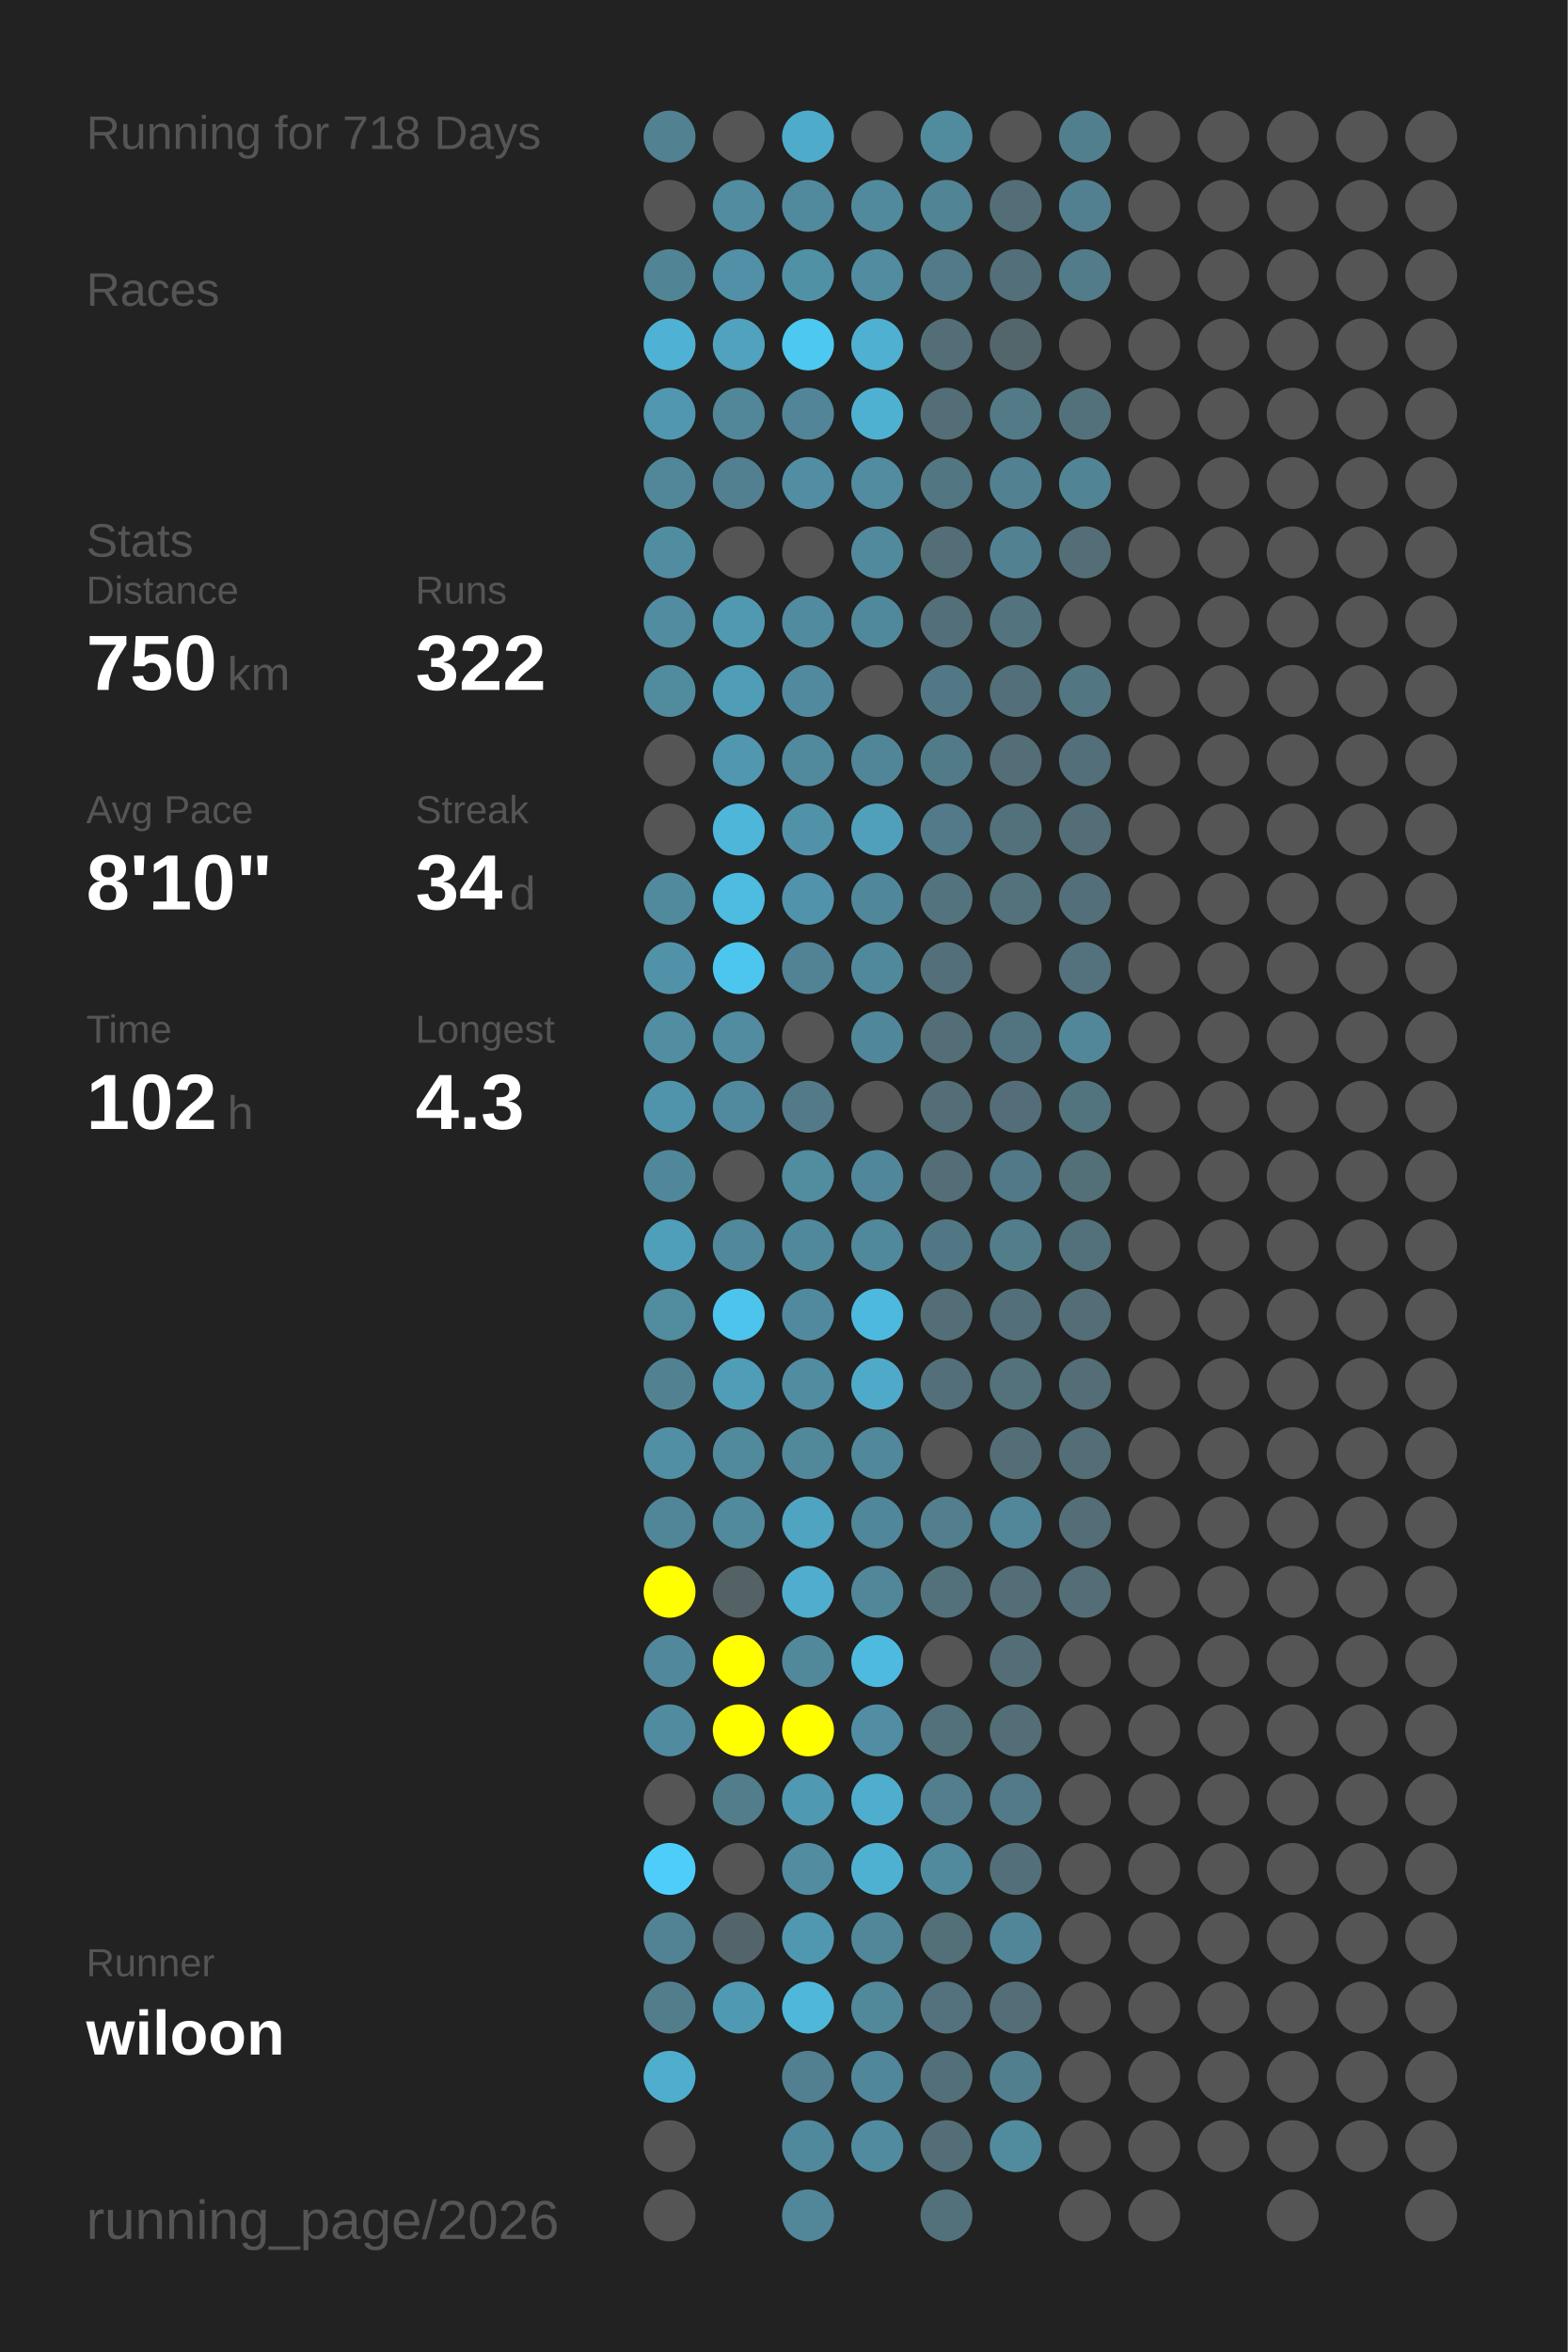
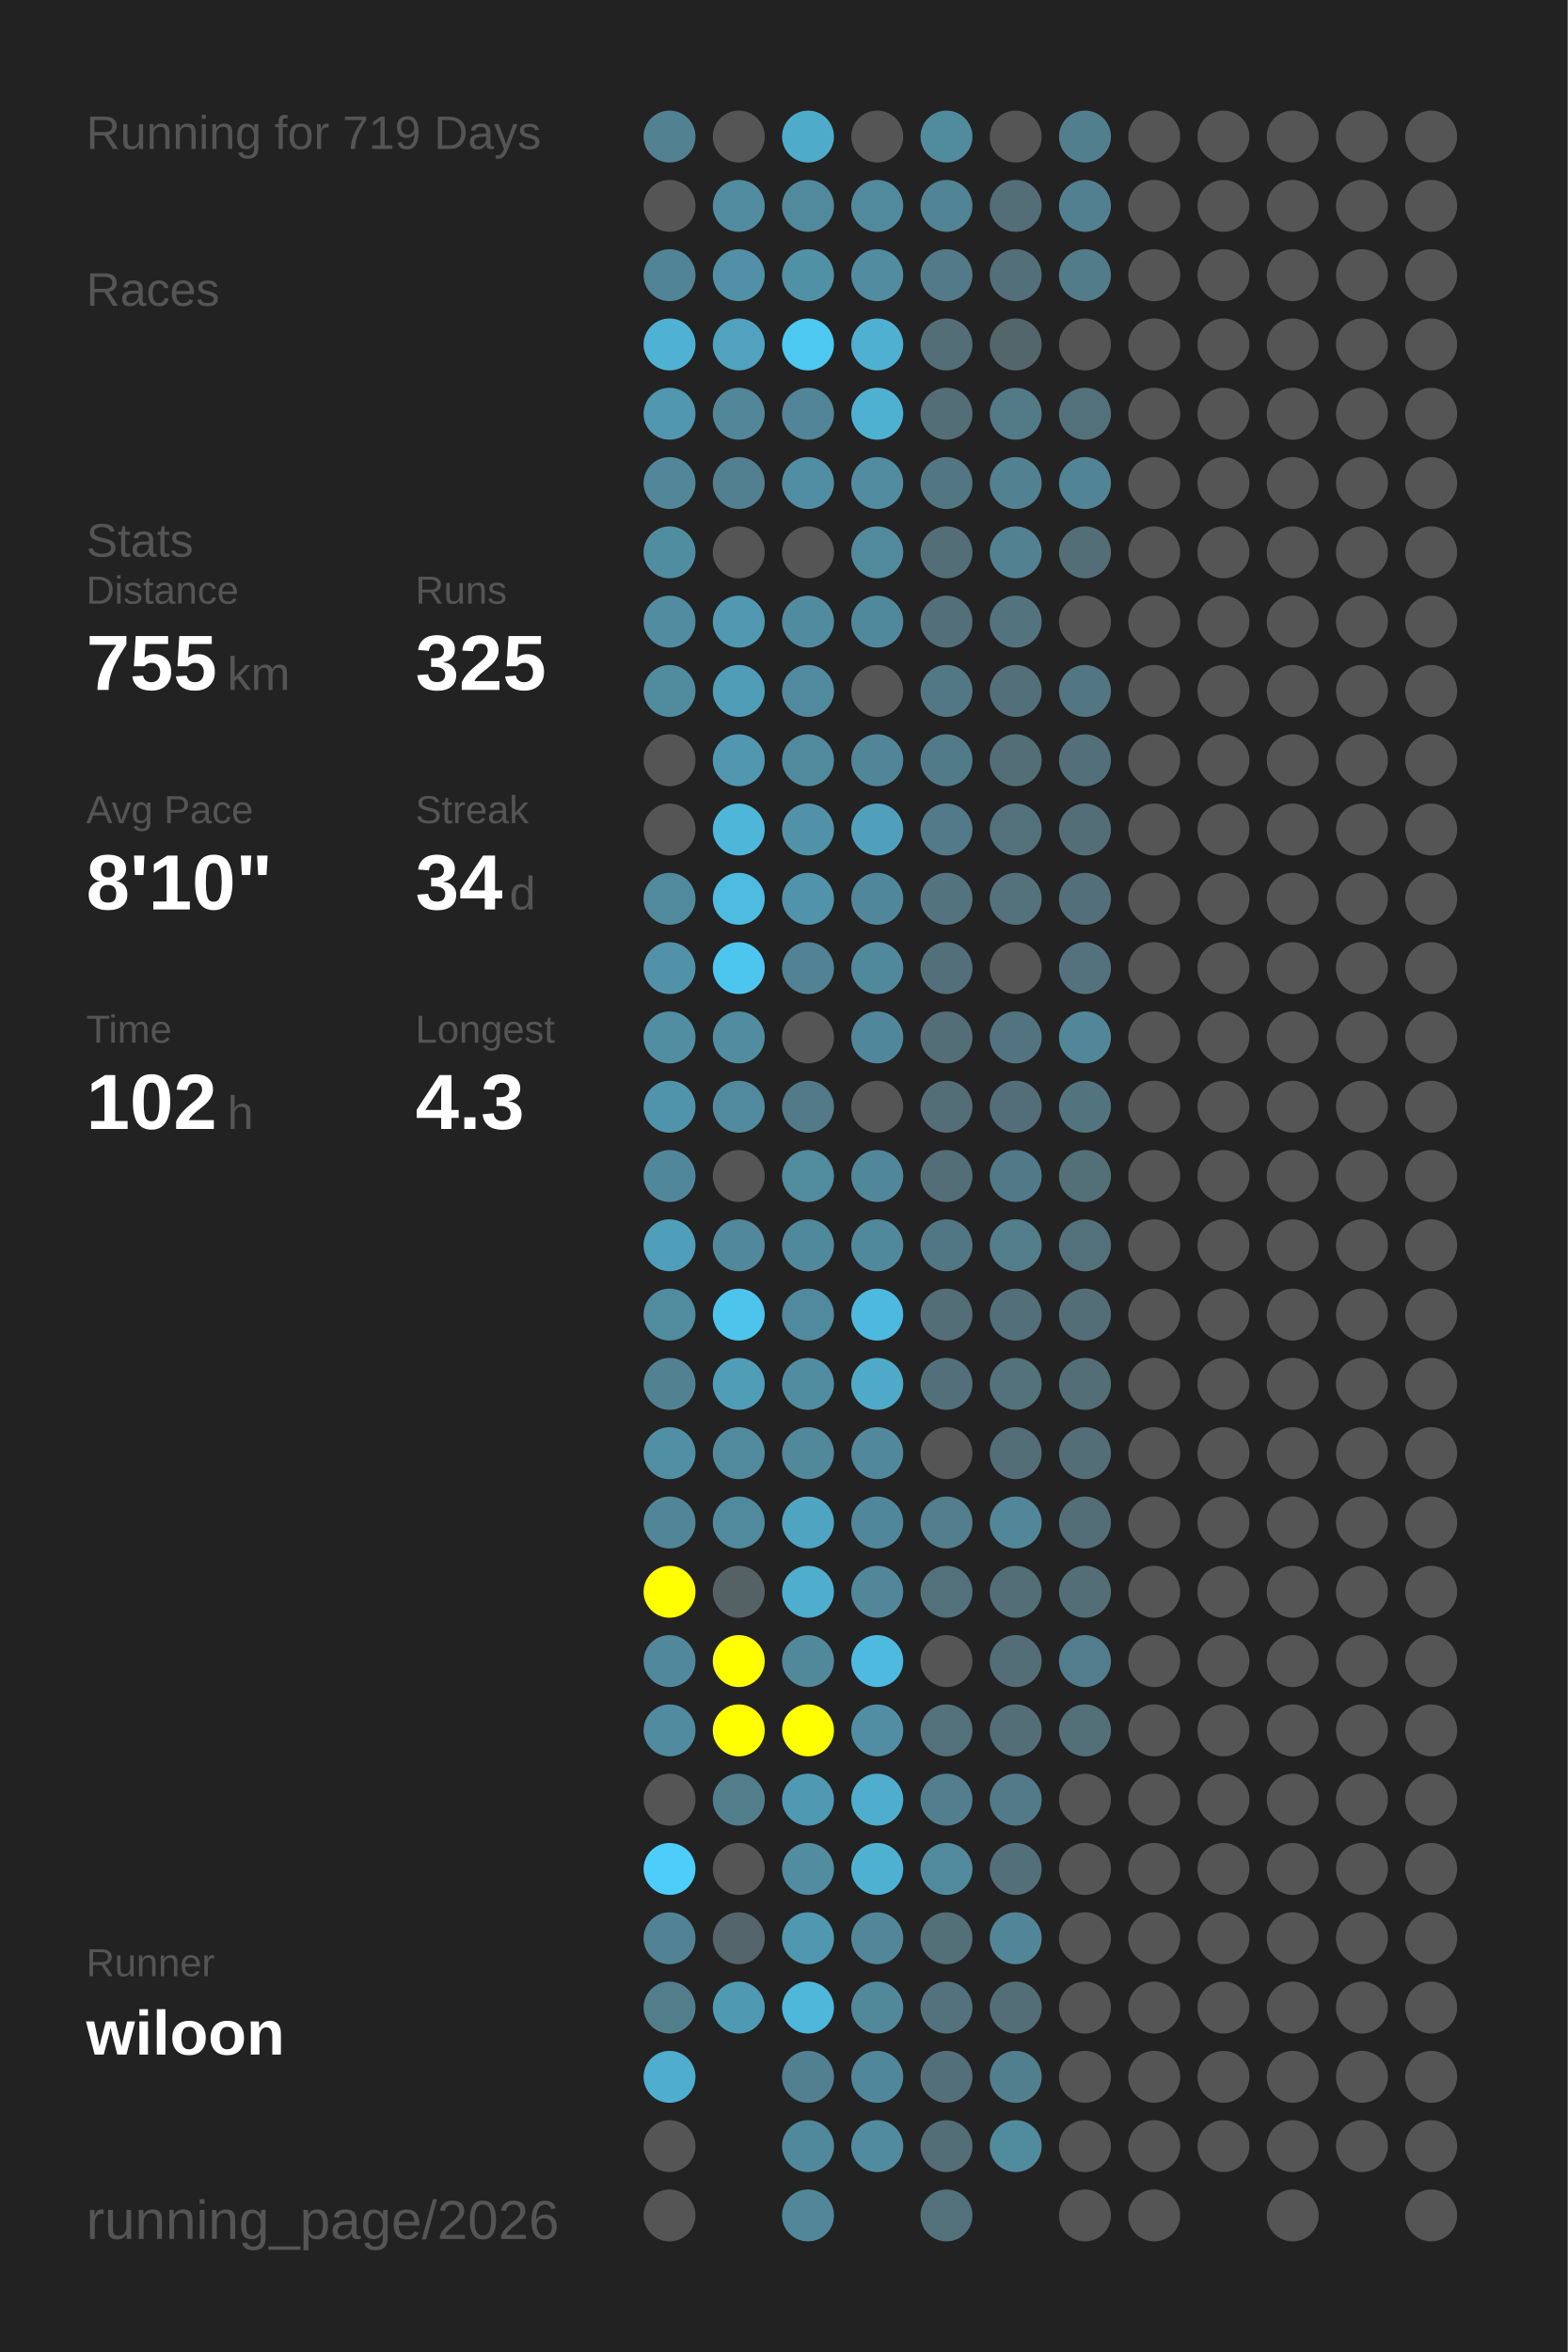
<svg xmlns="http://www.w3.org/2000/svg" baseProfile="full" height="300mm" version="1.1" viewBox="0,0,200,300" width="200mm">
  <defs />
  <rect fill="#222222" height="300" width="200" x="0" y="0" />
-   <text fill="#555555" style="font-size:6px; font-family:Arial;" x="11" y="19">Running for 718 Days</text>
+   <text fill="#555555" style="font-size:6px; font-family:Arial;" x="11" y="19">Running for 719 Days</text>
  <text fill="#555555" style="font-size:6px; font-family:Arial;" x="11" y="39">Races</text>
  <text fill="#555555" style="font-size:6px; font-family:Arial;" x="11" y="71">Stats</text>
  <text fill="#555555" style="font-size:5px; font-family:Arial;" x="11" y="77">Distance</text>
-   <text fill="#FFFFFF" style="font-size:10px; font-family:Arial; font-weight:bold;" x="11" y="88">750</text>
+   <text fill="#FFFFFF" style="font-size:10px; font-family:Arial; font-weight:bold;" x="11" y="88">755</text>
  <text fill="#555555" style="font-size:6px; font-family:Arial;" x="29" y="88">km</text>
  <text fill="#555555" style="font-size:5px; font-family:Arial;" x="53" y="77">Runs</text>
-   <text fill="#FFFFFF" style="font-size:10px; font-family:Arial; font-weight:bold;" x="53" y="88">322</text>
+   <text fill="#FFFFFF" style="font-size:10px; font-family:Arial; font-weight:bold;" x="53" y="88">325</text>
  <text fill="#555555" style="font-size:5px; font-family:Arial;" x="11" y="105">Avg Pace</text>
  <text fill="#FFFFFF" style="font-size:10px; font-family:Arial; font-weight:bold;" x="11" y="116">8'10"</text>
  <text fill="#555555" style="font-size:5px; font-family:Arial;" x="53" y="105">Streak</text>
  <text fill="#FFFFFF" style="font-size:10px; font-family:Arial; font-weight:bold;" x="53" y="116">34</text>
  <text fill="#555555" style="font-size:6px; font-family:Arial;" x="65" y="116">d</text>
  <text fill="#555555" style="font-size:5px; font-family:Arial;" x="11" y="133">Time</text>
  <text fill="#FFFFFF" style="font-size:10px; font-family:Arial; font-weight:bold;" x="11" y="144">102</text>
  <text fill="#555555" style="font-size:6px; font-family:Arial;" x="29" y="144">h</text>
  <text fill="#555555" style="font-size:5px; font-family:Arial;" x="53" y="133">Longest</text>
  <text fill="#FFFFFF" style="font-size:10px; font-family:Arial; font-weight:bold;" x="53" y="144">4.3</text>
  <text fill="#555555" style="font-size:5px; font-family:Arial;" x="11" y="252.065">Runner</text>
  <text fill="#FFFFFF" style="font-size:8px; font-family:Arial; font-weight:bold;" x="11" y="262.065">wiloon</text>
  <text fill="#555555" style="font-size:7px; font-family:Arial;" x="11" y="285.581">running_page/2026</text>
  <circle cx="85.417" cy="17.419" fill="#528191" r="3.312" />
  <circle cx="85.417" cy="26.258" fill="#555555" r="3.312" />
  <circle cx="85.417" cy="35.097" fill="#518495" r="3.312" />
  <circle cx="85.417" cy="43.935" fill="#4fb2d4" r="3.312" />
  <circle cx="85.417" cy="52.774" fill="#5097af" r="3.312" />
  <circle cx="85.417" cy="61.613" fill="#518799" r="3.312" />
  <circle cx="85.417" cy="70.452" fill="#518da1" r="3.312" />
  <circle cx="85.417" cy="79.29" fill="#518ca0" r="3.312" />
  <circle cx="85.417" cy="88.129" fill="#518b9e" r="3.312" />
  <circle cx="85.417" cy="96.968" fill="#555555" r="3.312" />
  <circle cx="85.417" cy="105.806" fill="#555555" r="3.312" />
  <circle cx="85.417" cy="114.645" fill="#518a9d" r="3.312" />
  <circle cx="85.417" cy="123.484" fill="#5192a8" r="3.312" />
  <circle cx="85.417" cy="132.323" fill="#518ea2" r="3.312" />
  <circle cx="85.417" cy="141.161" fill="#5094ab" r="3.312" />
  <circle cx="85.417" cy="150" fill="#51879a" r="3.312" />
  <circle cx="85.417" cy="158.839" fill="#509fba" r="3.312" />
  <circle cx="85.417" cy="167.677" fill="#518c9f" r="3.312" />
  <circle cx="85.417" cy="176.516" fill="#528292" r="3.312" />
  <circle cx="85.417" cy="185.355" fill="#518fa4" r="3.312" />
  <circle cx="85.417" cy="194.194" fill="#518698" r="3.312" />
  <circle cx="85.417" cy="203.032" fill="#FFFF00" r="3.312" />
  <circle cx="85.417" cy="211.871" fill="#51889b" r="3.312" />
  <circle cx="85.417" cy="220.71" fill="#518b9f" r="3.312" />
  <circle cx="85.417" cy="229.548" fill="#555555" r="3.312" />
  <circle cx="85.417" cy="238.387" fill="#4dcefa" r="3.312" />
  <circle cx="85.417" cy="247.226" fill="#528394" r="3.312" />
  <circle cx="85.417" cy="256.065" fill="#527e8c" r="3.312" />
  <circle cx="85.417" cy="264.903" fill="#4fadcd" r="3.312" />
  <circle cx="85.417" cy="273.742" fill="#555555" r="3.312" />
  <circle cx="85.417" cy="282.581" fill="#555555" r="3.312" />
  <circle cx="94.25" cy="17.419" fill="#555555" r="3.312" />
  <circle cx="94.25" cy="26.258" fill="#518ca0" r="3.312" />
  <circle cx="94.25" cy="35.097" fill="#5190a6" r="3.312" />
  <circle cx="94.25" cy="43.935" fill="#50a2be" r="3.312" />
  <circle cx="94.25" cy="52.774" fill="#518799" r="3.312" />
  <circle cx="94.25" cy="61.613" fill="#528090" r="3.312" />
  <circle cx="94.25" cy="70.452" fill="#555555" r="3.312" />
  <circle cx="94.25" cy="79.29" fill="#5099b1" r="3.312" />
  <circle cx="94.25" cy="88.129" fill="#509db7" r="3.312" />
  <circle cx="94.25" cy="96.968" fill="#5097af" r="3.312" />
  <circle cx="94.25" cy="105.806" fill="#4eb6d9" r="3.312" />
  <circle cx="94.25" cy="114.645" fill="#4ebbe0" r="3.312" />
  <circle cx="94.25" cy="123.484" fill="#4dc6ef" r="3.312" />
  <circle cx="94.25" cy="132.323" fill="#518ca0" r="3.312" />
  <circle cx="94.25" cy="141.161" fill="#518a9e" r="3.312" />
  <circle cx="94.25" cy="150" fill="#555555" r="3.312" />
  <circle cx="94.25" cy="158.839" fill="#51889b" r="3.312" />
  <circle cx="94.25" cy="167.677" fill="#4dc4ec" r="3.312" />
  <circle cx="94.25" cy="176.516" fill="#509db7" r="3.312" />
  <circle cx="94.25" cy="185.355" fill="#518a9d" r="3.312" />
  <circle cx="94.25" cy="194.194" fill="#51899d" r="3.312" />
  <circle cx="94.25" cy="203.032" fill="#546266" r="3.312" />
  <circle cx="94.25" cy="211.871" fill="#FFFF00" r="3.312" />
  <circle cx="94.25" cy="220.71" fill="#FFFF00" r="3.312" />
  <circle cx="94.25" cy="229.548" fill="#527e8c" r="3.312" />
  <circle cx="94.25" cy="238.387" fill="#555555" r="3.312" />
  <circle cx="94.25" cy="247.226" fill="#53656b" r="3.312" />
  <circle cx="94.25" cy="256.065" fill="#5099b2" r="3.312" />
  <circle cx="103.083" cy="17.419" fill="#4fabca" r="3.312" />
  <circle cx="103.083" cy="26.258" fill="#518a9d" r="3.312" />
  <circle cx="103.083" cy="35.097" fill="#5191a6" r="3.312" />
  <circle cx="103.083" cy="43.935" fill="#4dc8f1" r="3.312" />
  <circle cx="103.083" cy="52.774" fill="#518597" r="3.312" />
  <circle cx="103.083" cy="61.613" fill="#518ea3" r="3.312" />
  <circle cx="103.083" cy="70.452" fill="#555555" r="3.312" />
  <circle cx="103.083" cy="79.29" fill="#518b9f" r="3.312" />
  <circle cx="103.083" cy="88.129" fill="#518a9e" r="3.312" />
  <circle cx="103.083" cy="96.968" fill="#518a9d" r="3.312" />
  <circle cx="103.083" cy="105.806" fill="#5192a9" r="3.312" />
  <circle cx="103.083" cy="114.645" fill="#5093aa" r="3.312" />
  <circle cx="103.083" cy="123.484" fill="#528394" r="3.312" />
  <circle cx="103.083" cy="132.323" fill="#555555" r="3.312" />
  <circle cx="103.083" cy="141.161" fill="#527a88" r="3.312" />
  <circle cx="103.083" cy="150" fill="#518c9f" r="3.312" />
  <circle cx="103.083" cy="158.839" fill="#51899c" r="3.312" />
  <circle cx="103.083" cy="167.677" fill="#518a9e" r="3.312" />
  <circle cx="103.083" cy="176.516" fill="#518da1" r="3.312" />
  <circle cx="103.083" cy="185.355" fill="#51889a" r="3.312" />
  <circle cx="103.083" cy="194.194" fill="#4fa4c1" r="3.312" />
  <circle cx="103.083" cy="203.032" fill="#4faece" r="3.312" />
  <circle cx="103.083" cy="211.871" fill="#51899b" r="3.312" />
  <circle cx="103.083" cy="220.71" fill="#FFFF00" r="3.312" />
  <circle cx="103.083" cy="229.548" fill="#5099b2" r="3.312" />
  <circle cx="103.083" cy="238.387" fill="#518ca0" r="3.312" />
  <circle cx="103.083" cy="247.226" fill="#5098b0" r="3.312" />
  <circle cx="103.083" cy="256.065" fill="#4eb7da" r="3.312" />
  <circle cx="103.083" cy="264.903" fill="#528090" r="3.312" />
  <circle cx="103.083" cy="273.742" fill="#51899c" r="3.312" />
  <circle cx="103.083" cy="282.581" fill="#518799" r="3.312" />
  <circle cx="111.917" cy="17.419" fill="#555555" r="3.312" />
  <circle cx="111.917" cy="26.258" fill="#518a9d" r="3.312" />
  <circle cx="111.917" cy="35.097" fill="#518ca0" r="3.312" />
  <circle cx="111.917" cy="43.935" fill="#4fb0d1" r="3.312" />
  <circle cx="111.917" cy="52.774" fill="#4fb1d2" r="3.312" />
  <circle cx="111.917" cy="61.613" fill="#518ca0" r="3.312" />
  <circle cx="111.917" cy="70.452" fill="#518a9d" r="3.312" />
  <circle cx="111.917" cy="79.29" fill="#51899c" r="3.312" />
  <circle cx="111.917" cy="88.129" fill="#555555" r="3.312" />
  <circle cx="111.917" cy="96.968" fill="#518698" r="3.312" />
  <circle cx="111.917" cy="105.806" fill="#50a0bb" r="3.312" />
  <circle cx="111.917" cy="114.645" fill="#51879a" r="3.312" />
  <circle cx="111.917" cy="123.484" fill="#51899c" r="3.312" />
  <circle cx="111.917" cy="132.323" fill="#51879a" r="3.312" />
  <circle cx="111.917" cy="141.161" fill="#555555" r="3.312" />
  <circle cx="111.917" cy="150" fill="#51879a" r="3.312" />
  <circle cx="111.917" cy="158.839" fill="#51899c" r="3.312" />
  <circle cx="111.917" cy="167.677" fill="#4eb9de" r="3.312" />
  <circle cx="111.917" cy="176.516" fill="#4faac9" r="3.312" />
  <circle cx="111.917" cy="185.355" fill="#51889b" r="3.312" />
  <circle cx="111.917" cy="194.194" fill="#51879a" r="3.312" />
  <circle cx="111.917" cy="203.032" fill="#518799" r="3.312" />
  <circle cx="111.917" cy="211.871" fill="#4ebadf" r="3.312" />
  <circle cx="111.917" cy="220.71" fill="#518ea3" r="3.312" />
  <circle cx="111.917" cy="229.548" fill="#4fadcd" r="3.312" />
  <circle cx="111.917" cy="238.387" fill="#4fb1d2" r="3.312" />
  <circle cx="111.917" cy="247.226" fill="#518799" r="3.312" />
  <circle cx="111.917" cy="256.065" fill="#51889a" r="3.312" />
  <circle cx="111.917" cy="264.903" fill="#51879a" r="3.312" />
  <circle cx="111.917" cy="273.742" fill="#518b9f" r="3.312" />
  <circle cx="120.75" cy="17.419" fill="#518b9e" r="3.312" />
  <circle cx="120.75" cy="26.258" fill="#518495" r="3.312" />
  <circle cx="120.75" cy="35.097" fill="#527a88" r="3.312" />
  <circle cx="120.75" cy="43.935" fill="#536e77" r="3.312" />
  <circle cx="120.75" cy="52.774" fill="#536e77" r="3.312" />
  <circle cx="120.75" cy="61.613" fill="#527682" r="3.312" />
  <circle cx="120.75" cy="70.452" fill="#536e77" r="3.312" />
  <circle cx="120.75" cy="79.29" fill="#536f79" r="3.312" />
  <circle cx="120.75" cy="88.129" fill="#527885" r="3.312" />
  <circle cx="120.75" cy="96.968" fill="#527b89" r="3.312" />
  <circle cx="120.75" cy="105.806" fill="#527a88" r="3.312" />
  <circle cx="120.75" cy="114.645" fill="#53747f" r="3.312" />
  <circle cx="120.75" cy="123.484" fill="#536f79" r="3.312" />
  <circle cx="120.75" cy="132.323" fill="#536e77" r="3.312" />
  <circle cx="120.75" cy="141.161" fill="#536e77" r="3.312" />
  <circle cx="120.75" cy="150" fill="#536e77" r="3.312" />
  <circle cx="120.75" cy="158.839" fill="#527784" r="3.312" />
  <circle cx="120.75" cy="167.677" fill="#536e77" r="3.312" />
  <circle cx="120.75" cy="176.516" fill="#53707a" r="3.312" />
  <circle cx="120.75" cy="185.355" fill="#555555" r="3.312" />
  <circle cx="120.75" cy="194.194" fill="#527e8d" r="3.312" />
  <circle cx="120.75" cy="203.032" fill="#53717b" r="3.312" />
  <circle cx="120.75" cy="211.871" fill="#555555" r="3.312" />
  <circle cx="120.75" cy="220.71" fill="#53717b" r="3.312" />
  <circle cx="120.75" cy="229.548" fill="#527e8d" r="3.312" />
  <circle cx="120.75" cy="238.387" fill="#518a9d" r="3.312" />
  <circle cx="120.75" cy="247.226" fill="#536f78" r="3.312" />
  <circle cx="120.75" cy="256.065" fill="#53727d" r="3.312" />
  <circle cx="120.75" cy="264.903" fill="#536f79" r="3.312" />
  <circle cx="120.75" cy="273.742" fill="#536e77" r="3.312" />
  <circle cx="120.75" cy="282.581" fill="#53717b" r="3.312" />
  <circle cx="129.583" cy="17.419" fill="#555555" r="3.312" />
  <circle cx="129.583" cy="26.258" fill="#536e77" r="3.312" />
  <circle cx="129.583" cy="35.097" fill="#536f79" r="3.312" />
  <circle cx="129.583" cy="43.935" fill="#53666c" r="3.312" />
  <circle cx="129.583" cy="52.774" fill="#527a87" r="3.312" />
  <circle cx="129.583" cy="61.613" fill="#528191" r="3.312" />
  <circle cx="129.583" cy="70.452" fill="#528292" r="3.312" />
  <circle cx="129.583" cy="79.29" fill="#53747f" r="3.312" />
  <circle cx="129.583" cy="88.129" fill="#536f79" r="3.312" />
  <circle cx="129.583" cy="96.968" fill="#536e77" r="3.312" />
  <circle cx="129.583" cy="105.806" fill="#53717b" r="3.312" />
  <circle cx="129.583" cy="114.645" fill="#53727c" r="3.312" />
  <circle cx="129.583" cy="123.484" fill="#555555" r="3.312" />
  <circle cx="129.583" cy="132.323" fill="#527480" r="3.312" />
  <circle cx="129.583" cy="141.161" fill="#536e78" r="3.312" />
  <circle cx="129.583" cy="150" fill="#527987" r="3.312" />
  <circle cx="129.583" cy="158.839" fill="#527e8c" r="3.312" />
  <circle cx="129.583" cy="167.677" fill="#536f79" r="3.312" />
  <circle cx="129.583" cy="176.516" fill="#53727c" r="3.312" />
  <circle cx="129.583" cy="185.355" fill="#536e77" r="3.312" />
  <circle cx="129.583" cy="194.194" fill="#518799" r="3.312" />
  <circle cx="129.583" cy="203.032" fill="#536e77" r="3.312" />
  <circle cx="129.583" cy="211.871" fill="#536e77" r="3.312" />
  <circle cx="129.583" cy="220.71" fill="#536e77" r="3.312" />
  <circle cx="129.583" cy="229.548" fill="#527a88" r="3.312" />
  <circle cx="129.583" cy="238.387" fill="#536f79" r="3.312" />
  <circle cx="129.583" cy="247.226" fill="#518698" r="3.312" />
  <circle cx="129.583" cy="256.065" fill="#536e77" r="3.312" />
  <circle cx="129.583" cy="264.903" fill="#527f8e" r="3.312" />
  <circle cx="129.583" cy="273.742" fill="#518b9e" r="3.312" />
  <circle cx="138.417" cy="17.419" fill="#527f8e" r="3.312" />
  <circle cx="138.417" cy="26.258" fill="#528090" r="3.312" />
  <circle cx="138.417" cy="35.097" fill="#527c8a" r="3.312" />
  <circle cx="138.417" cy="43.935" fill="#555555" r="3.312" />
  <circle cx="138.417" cy="52.774" fill="#53717b" r="3.312" />
  <circle cx="138.417" cy="61.613" fill="#518495" r="3.312" />
  <circle cx="138.417" cy="70.452" fill="#536e77" r="3.312" />
  <circle cx="138.417" cy="79.29" fill="#555555" r="3.312" />
  <circle cx="138.417" cy="88.129" fill="#527682" r="3.312" />
  <circle cx="138.417" cy="96.968" fill="#536f79" r="3.312" />
  <circle cx="138.417" cy="105.806" fill="#536e77" r="3.312" />
  <circle cx="138.417" cy="114.645" fill="#53707a" r="3.312" />
  <circle cx="138.417" cy="123.484" fill="#53727d" r="3.312" />
  <circle cx="138.417" cy="132.323" fill="#518799" r="3.312" />
  <circle cx="138.417" cy="141.161" fill="#52747f" r="3.312" />
  <circle cx="138.417" cy="150" fill="#536f78" r="3.312" />
  <circle cx="138.417" cy="158.839" fill="#53717b" r="3.312" />
  <circle cx="138.417" cy="167.677" fill="#536e77" r="3.312" />
  <circle cx="138.417" cy="176.516" fill="#536e77" r="3.312" />
  <circle cx="138.417" cy="185.355" fill="#536e77" r="3.312" />
  <circle cx="138.417" cy="194.194" fill="#536e77" r="3.312" />
  <circle cx="138.417" cy="203.032" fill="#536e77" r="3.312" />
-   <circle cx="138.417" cy="211.871" fill="#555555" r="3.312" />
-   <circle cx="138.417" cy="220.71" fill="#555555" r="3.312" />
+   <circle cx="138.417" cy="211.871" fill="#527d8c" r="3.312" />
+   <circle cx="138.417" cy="220.71" fill="#537079" r="3.312" />
  <circle cx="138.417" cy="229.548" fill="#555555" r="3.312" />
  <circle cx="138.417" cy="238.387" fill="#555555" r="3.312" />
  <circle cx="138.417" cy="247.226" fill="#555555" r="3.312" />
  <circle cx="138.417" cy="256.065" fill="#555555" r="3.312" />
  <circle cx="138.417" cy="264.903" fill="#555555" r="3.312" />
  <circle cx="138.417" cy="273.742" fill="#555555" r="3.312" />
  <circle cx="138.417" cy="282.581" fill="#555555" r="3.312" />
  <circle cx="147.25" cy="17.419" fill="#555555" r="3.312" />
  <circle cx="147.25" cy="26.258" fill="#555555" r="3.312" />
  <circle cx="147.25" cy="35.097" fill="#555555" r="3.312" />
  <circle cx="147.25" cy="43.935" fill="#555555" r="3.312" />
  <circle cx="147.25" cy="52.774" fill="#555555" r="3.312" />
  <circle cx="147.25" cy="61.613" fill="#555555" r="3.312" />
  <circle cx="147.25" cy="70.452" fill="#555555" r="3.312" />
  <circle cx="147.25" cy="79.29" fill="#555555" r="3.312" />
  <circle cx="147.25" cy="88.129" fill="#555555" r="3.312" />
  <circle cx="147.25" cy="96.968" fill="#555555" r="3.312" />
  <circle cx="147.25" cy="105.806" fill="#555555" r="3.312" />
  <circle cx="147.25" cy="114.645" fill="#555555" r="3.312" />
  <circle cx="147.25" cy="123.484" fill="#555555" r="3.312" />
  <circle cx="147.25" cy="132.323" fill="#555555" r="3.312" />
  <circle cx="147.25" cy="141.161" fill="#555555" r="3.312" />
  <circle cx="147.25" cy="150" fill="#555555" r="3.312" />
  <circle cx="147.25" cy="158.839" fill="#555555" r="3.312" />
  <circle cx="147.25" cy="167.677" fill="#555555" r="3.312" />
  <circle cx="147.25" cy="176.516" fill="#555555" r="3.312" />
  <circle cx="147.25" cy="185.355" fill="#555555" r="3.312" />
  <circle cx="147.25" cy="194.194" fill="#555555" r="3.312" />
  <circle cx="147.25" cy="203.032" fill="#555555" r="3.312" />
  <circle cx="147.25" cy="211.871" fill="#555555" r="3.312" />
  <circle cx="147.25" cy="220.71" fill="#555555" r="3.312" />
  <circle cx="147.25" cy="229.548" fill="#555555" r="3.312" />
  <circle cx="147.25" cy="238.387" fill="#555555" r="3.312" />
  <circle cx="147.25" cy="247.226" fill="#555555" r="3.312" />
  <circle cx="147.25" cy="256.065" fill="#555555" r="3.312" />
  <circle cx="147.25" cy="264.903" fill="#555555" r="3.312" />
  <circle cx="147.25" cy="273.742" fill="#555555" r="3.312" />
  <circle cx="147.25" cy="282.581" fill="#555555" r="3.312" />
  <circle cx="156.083" cy="17.419" fill="#555555" r="3.312" />
  <circle cx="156.083" cy="26.258" fill="#555555" r="3.312" />
  <circle cx="156.083" cy="35.097" fill="#555555" r="3.312" />
  <circle cx="156.083" cy="43.935" fill="#555555" r="3.312" />
  <circle cx="156.083" cy="52.774" fill="#555555" r="3.312" />
  <circle cx="156.083" cy="61.613" fill="#555555" r="3.312" />
  <circle cx="156.083" cy="70.452" fill="#555555" r="3.312" />
  <circle cx="156.083" cy="79.29" fill="#555555" r="3.312" />
  <circle cx="156.083" cy="88.129" fill="#555555" r="3.312" />
  <circle cx="156.083" cy="96.968" fill="#555555" r="3.312" />
  <circle cx="156.083" cy="105.806" fill="#555555" r="3.312" />
  <circle cx="156.083" cy="114.645" fill="#555555" r="3.312" />
  <circle cx="156.083" cy="123.484" fill="#555555" r="3.312" />
  <circle cx="156.083" cy="132.323" fill="#555555" r="3.312" />
  <circle cx="156.083" cy="141.161" fill="#555555" r="3.312" />
  <circle cx="156.083" cy="150" fill="#555555" r="3.312" />
  <circle cx="156.083" cy="158.839" fill="#555555" r="3.312" />
  <circle cx="156.083" cy="167.677" fill="#555555" r="3.312" />
  <circle cx="156.083" cy="176.516" fill="#555555" r="3.312" />
  <circle cx="156.083" cy="185.355" fill="#555555" r="3.312" />
  <circle cx="156.083" cy="194.194" fill="#555555" r="3.312" />
  <circle cx="156.083" cy="203.032" fill="#555555" r="3.312" />
  <circle cx="156.083" cy="211.871" fill="#555555" r="3.312" />
  <circle cx="156.083" cy="220.71" fill="#555555" r="3.312" />
  <circle cx="156.083" cy="229.548" fill="#555555" r="3.312" />
  <circle cx="156.083" cy="238.387" fill="#555555" r="3.312" />
  <circle cx="156.083" cy="247.226" fill="#555555" r="3.312" />
  <circle cx="156.083" cy="256.065" fill="#555555" r="3.312" />
  <circle cx="156.083" cy="264.903" fill="#555555" r="3.312" />
  <circle cx="156.083" cy="273.742" fill="#555555" r="3.312" />
  <circle cx="164.917" cy="17.419" fill="#555555" r="3.312" />
  <circle cx="164.917" cy="26.258" fill="#555555" r="3.312" />
  <circle cx="164.917" cy="35.097" fill="#555555" r="3.312" />
  <circle cx="164.917" cy="43.935" fill="#555555" r="3.312" />
  <circle cx="164.917" cy="52.774" fill="#555555" r="3.312" />
  <circle cx="164.917" cy="61.613" fill="#555555" r="3.312" />
  <circle cx="164.917" cy="70.452" fill="#555555" r="3.312" />
  <circle cx="164.917" cy="79.29" fill="#555555" r="3.312" />
  <circle cx="164.917" cy="88.129" fill="#555555" r="3.312" />
  <circle cx="164.917" cy="96.968" fill="#555555" r="3.312" />
  <circle cx="164.917" cy="105.806" fill="#555555" r="3.312" />
  <circle cx="164.917" cy="114.645" fill="#555555" r="3.312" />
  <circle cx="164.917" cy="123.484" fill="#555555" r="3.312" />
  <circle cx="164.917" cy="132.323" fill="#555555" r="3.312" />
  <circle cx="164.917" cy="141.161" fill="#555555" r="3.312" />
  <circle cx="164.917" cy="150" fill="#555555" r="3.312" />
  <circle cx="164.917" cy="158.839" fill="#555555" r="3.312" />
  <circle cx="164.917" cy="167.677" fill="#555555" r="3.312" />
  <circle cx="164.917" cy="176.516" fill="#555555" r="3.312" />
  <circle cx="164.917" cy="185.355" fill="#555555" r="3.312" />
  <circle cx="164.917" cy="194.194" fill="#555555" r="3.312" />
  <circle cx="164.917" cy="203.032" fill="#555555" r="3.312" />
  <circle cx="164.917" cy="211.871" fill="#555555" r="3.312" />
  <circle cx="164.917" cy="220.71" fill="#555555" r="3.312" />
  <circle cx="164.917" cy="229.548" fill="#555555" r="3.312" />
  <circle cx="164.917" cy="238.387" fill="#555555" r="3.312" />
  <circle cx="164.917" cy="247.226" fill="#555555" r="3.312" />
  <circle cx="164.917" cy="256.065" fill="#555555" r="3.312" />
  <circle cx="164.917" cy="264.903" fill="#555555" r="3.312" />
  <circle cx="164.917" cy="273.742" fill="#555555" r="3.312" />
  <circle cx="164.917" cy="282.581" fill="#555555" r="3.312" />
  <circle cx="173.75" cy="17.419" fill="#555555" r="3.312" />
  <circle cx="173.75" cy="26.258" fill="#555555" r="3.312" />
  <circle cx="173.75" cy="35.097" fill="#555555" r="3.312" />
  <circle cx="173.75" cy="43.935" fill="#555555" r="3.312" />
  <circle cx="173.75" cy="52.774" fill="#555555" r="3.312" />
  <circle cx="173.75" cy="61.613" fill="#555555" r="3.312" />
  <circle cx="173.75" cy="70.452" fill="#555555" r="3.312" />
  <circle cx="173.75" cy="79.29" fill="#555555" r="3.312" />
  <circle cx="173.75" cy="88.129" fill="#555555" r="3.312" />
  <circle cx="173.75" cy="96.968" fill="#555555" r="3.312" />
  <circle cx="173.75" cy="105.806" fill="#555555" r="3.312" />
  <circle cx="173.75" cy="114.645" fill="#555555" r="3.312" />
  <circle cx="173.75" cy="123.484" fill="#555555" r="3.312" />
  <circle cx="173.75" cy="132.323" fill="#555555" r="3.312" />
  <circle cx="173.75" cy="141.161" fill="#555555" r="3.312" />
  <circle cx="173.75" cy="150" fill="#555555" r="3.312" />
  <circle cx="173.75" cy="158.839" fill="#555555" r="3.312" />
  <circle cx="173.75" cy="167.677" fill="#555555" r="3.312" />
  <circle cx="173.75" cy="176.516" fill="#555555" r="3.312" />
  <circle cx="173.75" cy="185.355" fill="#555555" r="3.312" />
  <circle cx="173.75" cy="194.194" fill="#555555" r="3.312" />
  <circle cx="173.75" cy="203.032" fill="#555555" r="3.312" />
  <circle cx="173.75" cy="211.871" fill="#555555" r="3.312" />
  <circle cx="173.75" cy="220.71" fill="#555555" r="3.312" />
  <circle cx="173.75" cy="229.548" fill="#555555" r="3.312" />
  <circle cx="173.75" cy="238.387" fill="#555555" r="3.312" />
  <circle cx="173.75" cy="247.226" fill="#555555" r="3.312" />
  <circle cx="173.75" cy="256.065" fill="#555555" r="3.312" />
  <circle cx="173.75" cy="264.903" fill="#555555" r="3.312" />
  <circle cx="173.75" cy="273.742" fill="#555555" r="3.312" />
  <circle cx="182.583" cy="17.419" fill="#555555" r="3.312" />
  <circle cx="182.583" cy="26.258" fill="#555555" r="3.312" />
  <circle cx="182.583" cy="35.097" fill="#555555" r="3.312" />
  <circle cx="182.583" cy="43.935" fill="#555555" r="3.312" />
  <circle cx="182.583" cy="52.774" fill="#555555" r="3.312" />
  <circle cx="182.583" cy="61.613" fill="#555555" r="3.312" />
  <circle cx="182.583" cy="70.452" fill="#555555" r="3.312" />
  <circle cx="182.583" cy="79.29" fill="#555555" r="3.312" />
  <circle cx="182.583" cy="88.129" fill="#555555" r="3.312" />
  <circle cx="182.583" cy="96.968" fill="#555555" r="3.312" />
  <circle cx="182.583" cy="105.806" fill="#555555" r="3.312" />
  <circle cx="182.583" cy="114.645" fill="#555555" r="3.312" />
  <circle cx="182.583" cy="123.484" fill="#555555" r="3.312" />
  <circle cx="182.583" cy="132.323" fill="#555555" r="3.312" />
  <circle cx="182.583" cy="141.161" fill="#555555" r="3.312" />
  <circle cx="182.583" cy="150" fill="#555555" r="3.312" />
  <circle cx="182.583" cy="158.839" fill="#555555" r="3.312" />
  <circle cx="182.583" cy="167.677" fill="#555555" r="3.312" />
  <circle cx="182.583" cy="176.516" fill="#555555" r="3.312" />
  <circle cx="182.583" cy="185.355" fill="#555555" r="3.312" />
  <circle cx="182.583" cy="194.194" fill="#555555" r="3.312" />
  <circle cx="182.583" cy="203.032" fill="#555555" r="3.312" />
  <circle cx="182.583" cy="211.871" fill="#555555" r="3.312" />
  <circle cx="182.583" cy="220.71" fill="#555555" r="3.312" />
  <circle cx="182.583" cy="229.548" fill="#555555" r="3.312" />
  <circle cx="182.583" cy="238.387" fill="#555555" r="3.312" />
  <circle cx="182.583" cy="247.226" fill="#555555" r="3.312" />
  <circle cx="182.583" cy="256.065" fill="#555555" r="3.312" />
  <circle cx="182.583" cy="264.903" fill="#555555" r="3.312" />
  <circle cx="182.583" cy="273.742" fill="#555555" r="3.312" />
  <circle cx="182.583" cy="282.581" fill="#555555" r="3.312" />
</svg>
